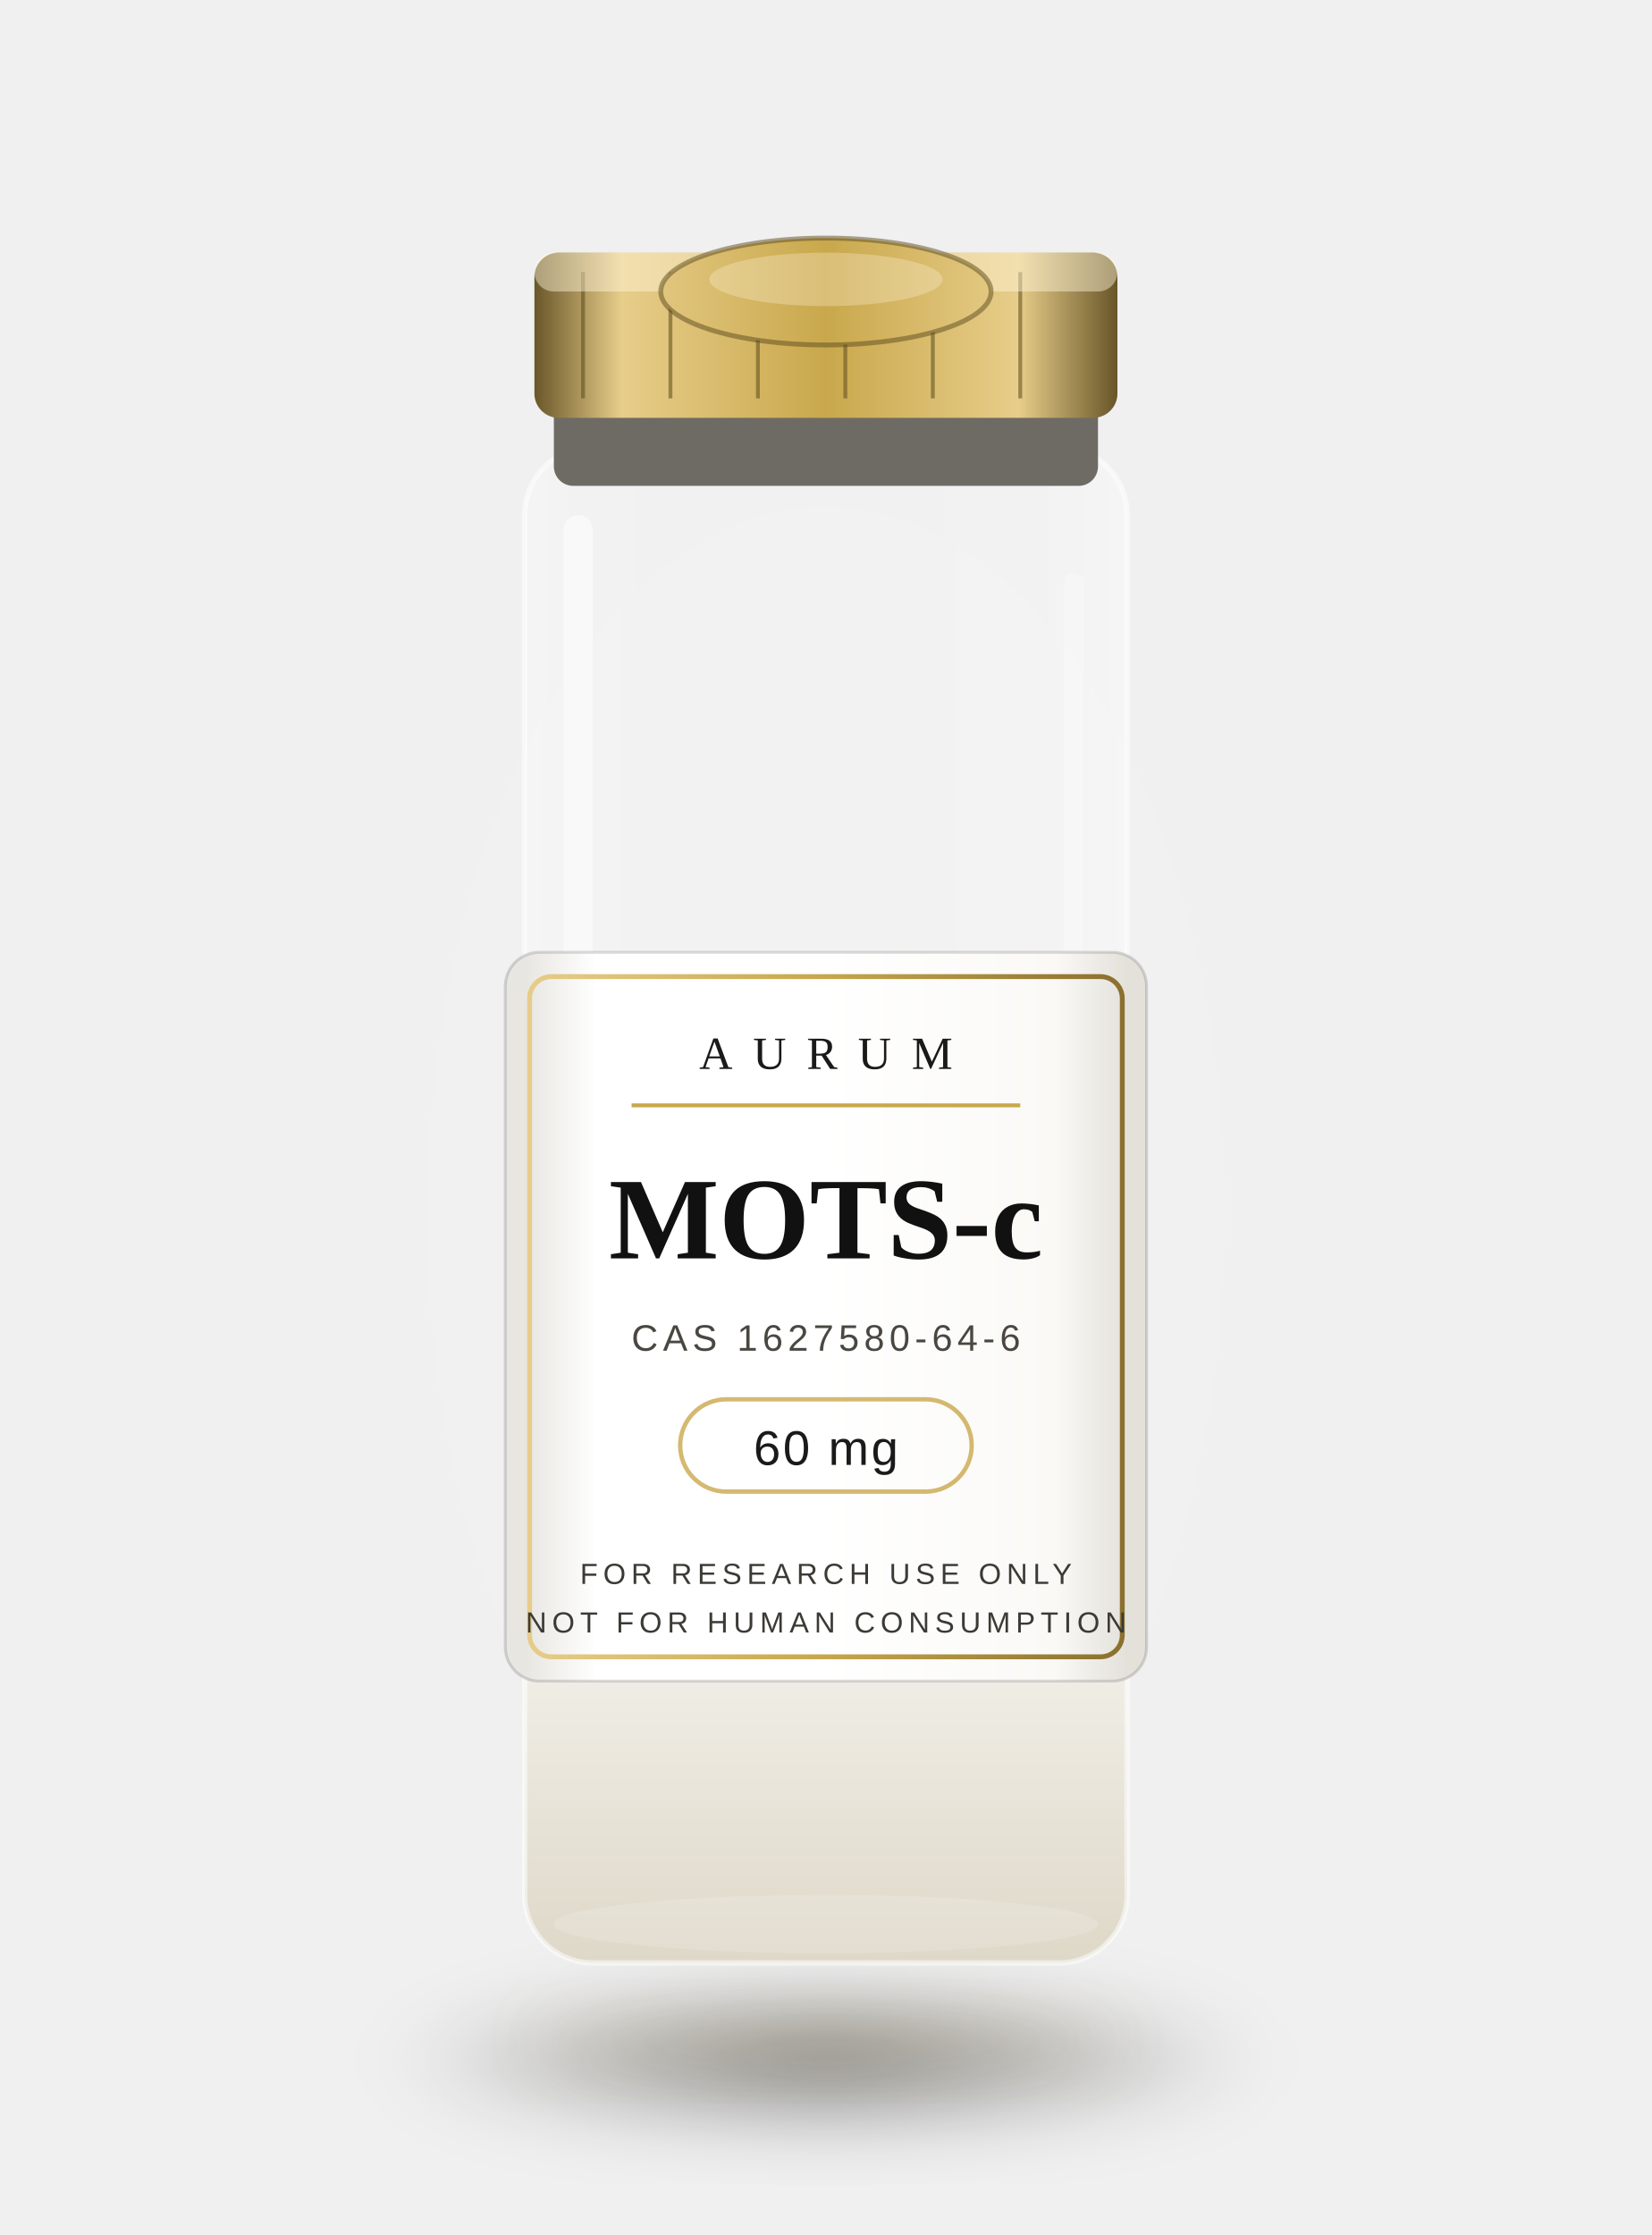
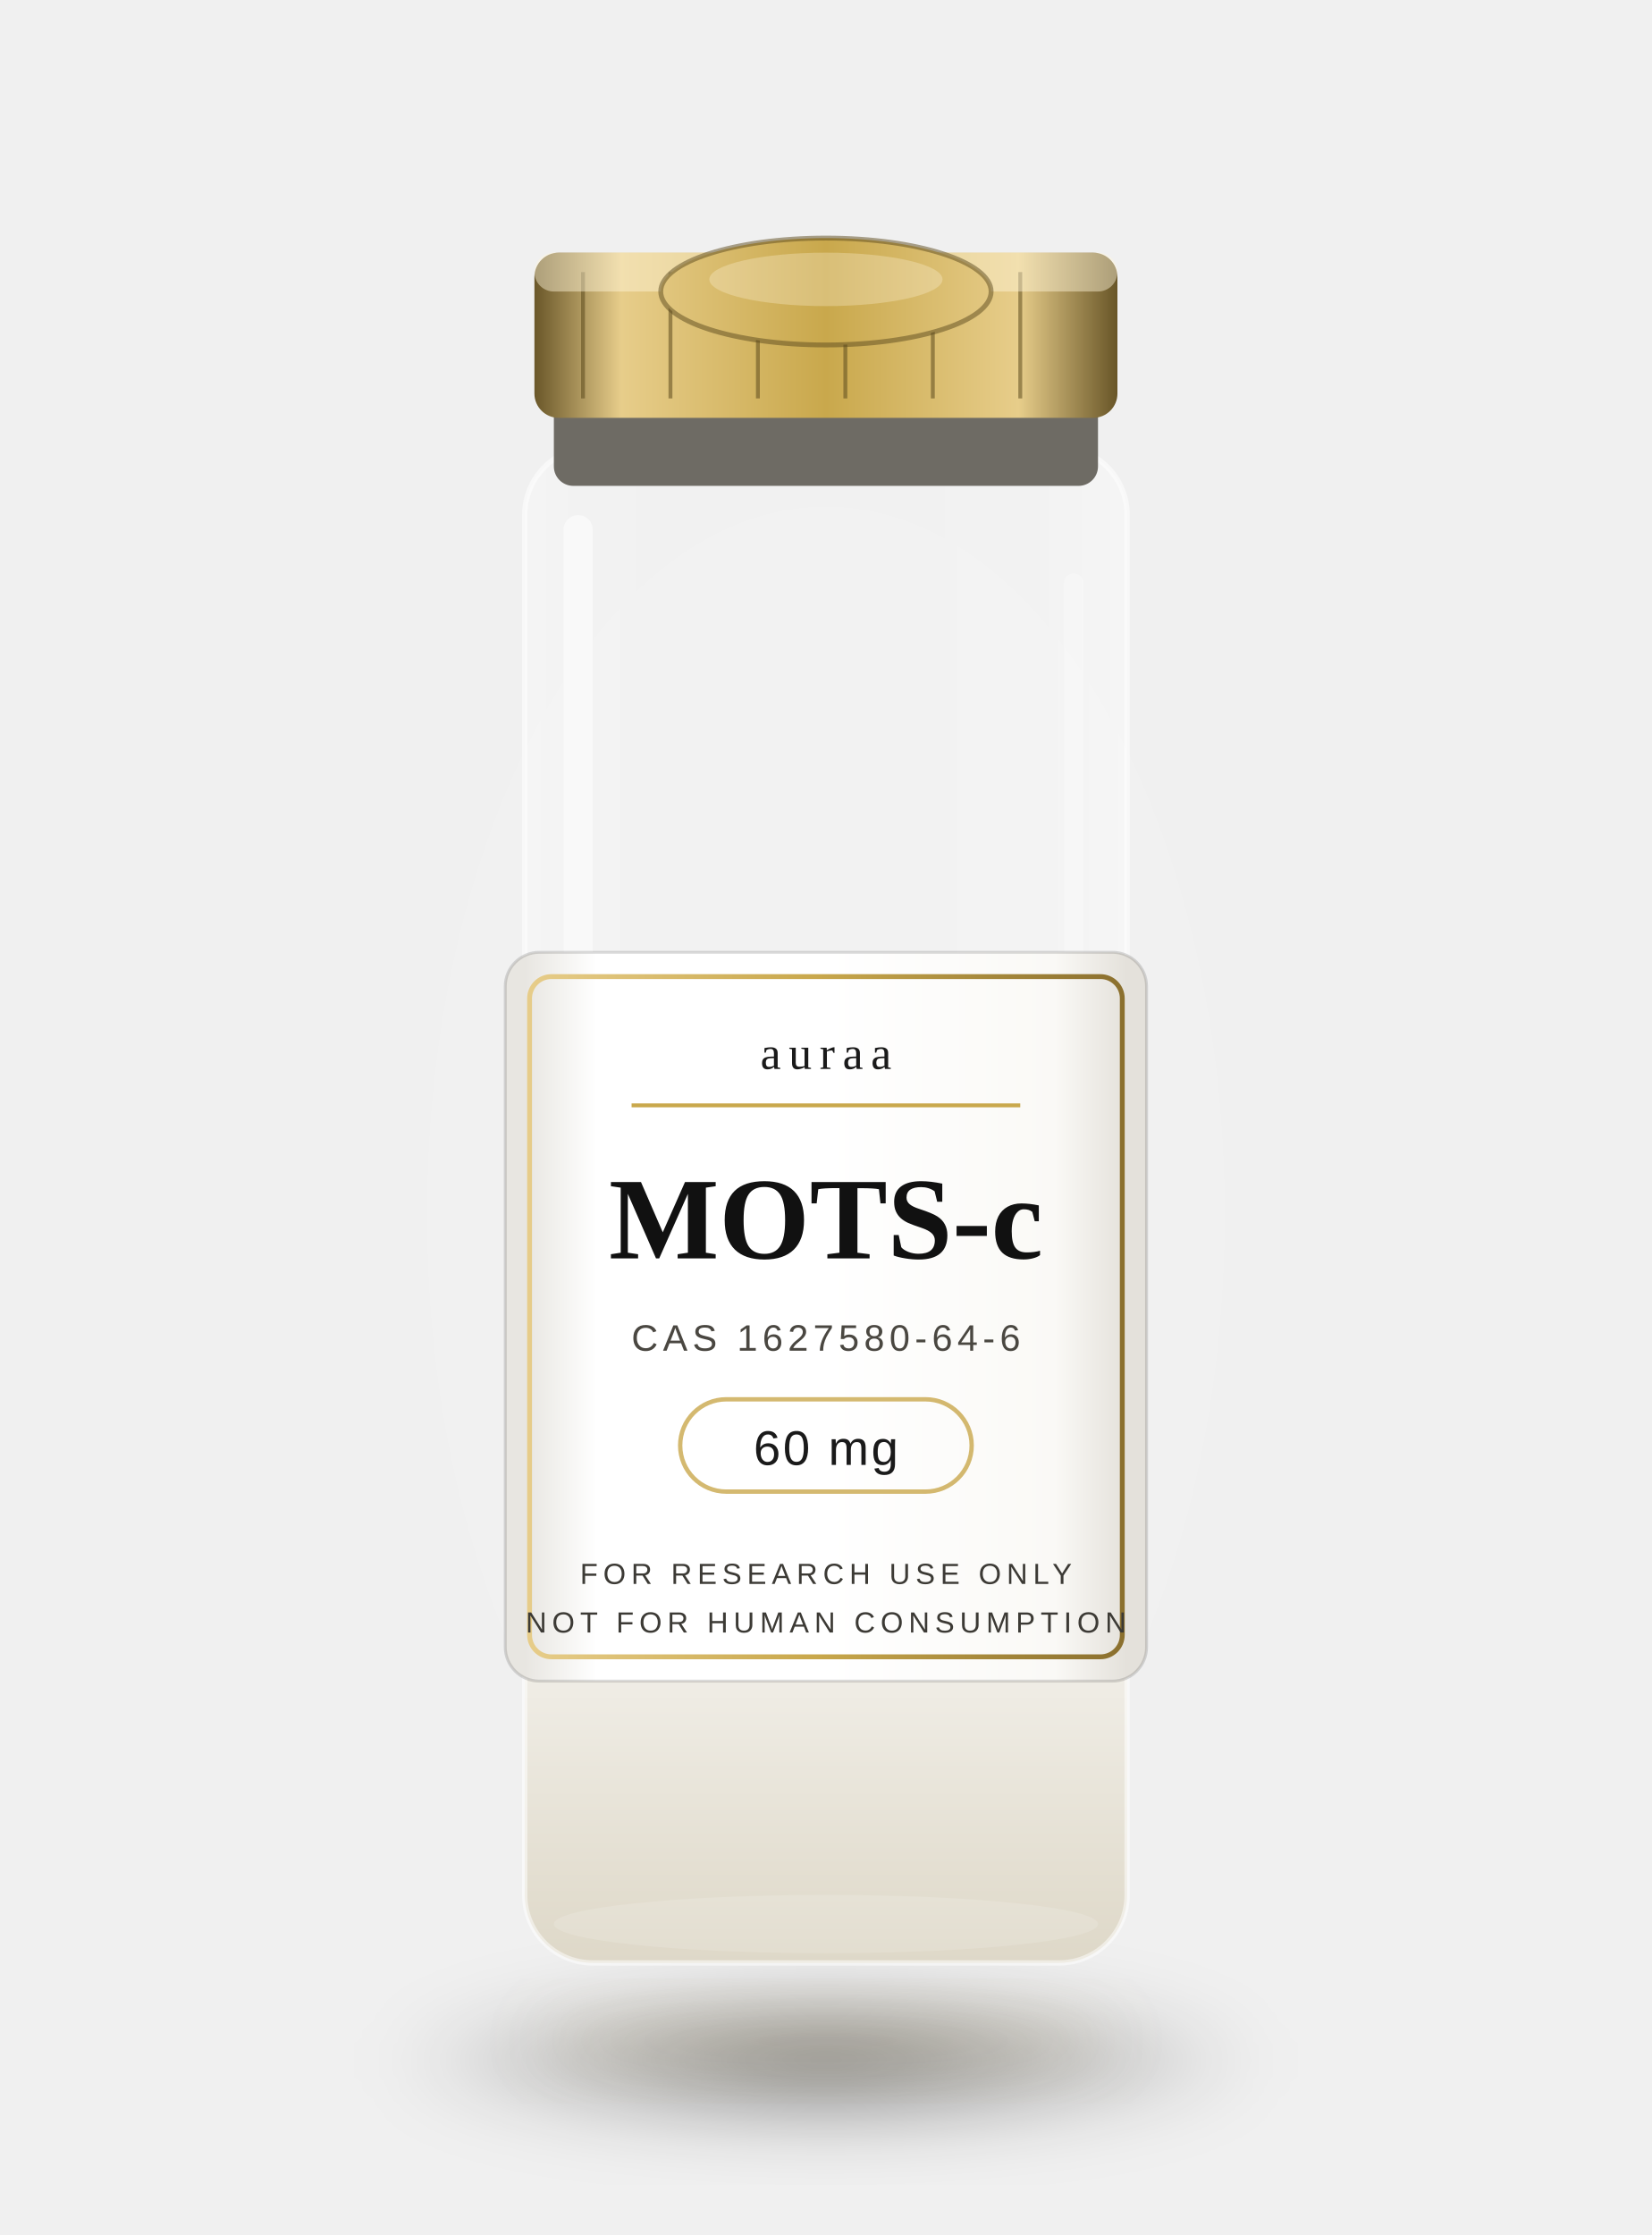
- <svg xmlns="http://www.w3.org/2000/svg" width="340" height="460" viewBox="0 0 340 460" fill="none" role="img" aria-label="MOTS-c research vial packshot — clear glass vial with visible lyophilized powder, gold cap and white Aurum label">
+ <svg xmlns="http://www.w3.org/2000/svg" width="340" height="460" viewBox="0 0 340 460" fill="none" role="img" aria-label="MOTS-c research vial packshot — clear glass vial with visible lyophilized powder, gold cap and white auraa label">
  <defs>
    <clipPath id="glassmotsc">
      <rect x="108" y="92" width="124" height="312" rx="14" />
    </clipPath>
    <linearGradient id="bodymotsc" x1="108" y1="0" x2="232" y2="0" gradientUnits="userSpaceOnUse">
      <stop offset="0" stop-color="#FFFFFF" stop-opacity="0.30" />
      <stop offset="0.09" stop-color="#FFFFFF" stop-opacity="0.13" />
      <stop offset="0.34" stop-color="#FFFFFF" stop-opacity="0.05" />
      <stop offset="0.62" stop-color="#FFFFFF" stop-opacity="0.07" />
      <stop offset="0.88" stop-color="#FFFFFF" stop-opacity="0.17" />
      <stop offset="1" stop-color="#FFFFFF" stop-opacity="0.34" />
    </linearGradient>
    <linearGradient id="capmotsc" x1="108" y1="0" x2="232" y2="0" gradientUnits="userSpaceOnUse">
      <stop offset="0" stop-color="#5C4A1E" />
      <stop offset="0.16" stop-color="#E7CD8A" />
      <stop offset="0.5" stop-color="#C9A84C" />
      <stop offset="0.82" stop-color="#E7CD8A" />
      <stop offset="1" stop-color="#5C4A1E" />
    </linearGradient>
    <linearGradient id="labelmotsc" x1="108" y1="0" x2="232" y2="0" gradientUnits="userSpaceOnUse">
      <stop offset="0" stop-color="#E8E6E1" />
      <stop offset="0.12" stop-color="#FFFFFF" />
      <stop offset="0.5" stop-color="#FFFFFF" />
      <stop offset="0.88" stop-color="#FAF9F6" />
      <stop offset="1" stop-color="#E4E1DB" />
    </linearGradient>
    <linearGradient id="framemotsc" x1="108" y1="0" x2="232" y2="0" gradientUnits="userSpaceOnUse">
      <stop offset="0" stop-color="#E7CD8A" />
      <stop offset="0.48" stop-color="#C9A84C" />
      <stop offset="1" stop-color="#8A6F2E" />
    </linearGradient>
    <linearGradient id="liqmotsc" x1="0" y1="238" x2="0" y2="404" gradientUnits="userSpaceOnUse">
      <stop offset="0" stop-color="#FFFFFF" stop-opacity="0.30" />
      <stop offset="0.55" stop-color="#FFFFFF" stop-opacity="0.42" />
      <stop offset="1" stop-color="#FFFFFF" stop-opacity="0.58" />
    </linearGradient>
    <linearGradient id="cakemotsc" x1="0" y1="295" x2="0" y2="404" gradientUnits="userSpaceOnUse">
      <stop offset="0" stop-color="#FFFFFF" />
      <stop offset="1" stop-color="#DED8C8" />
    </linearGradient>
    <radialGradient id="grdmotsc" cx="0.5" cy="0.5" r="0.5">
      <stop offset="0" stop-color="#000" stop-opacity="0.5" />
      <stop offset="1" stop-color="#000" stop-opacity="0" />
    </radialGradient>
    <filter id="softmotsc" x="-30%" y="-30%" width="160%" height="160%">
      <feGaussianBlur stdDeviation="7" />
    </filter>
  </defs>
  <ellipse cx="170" cy="424" rx="92" ry="16" fill="url(#grdmotsc)" filter="url(#softmotsc)" />
  <ellipse cx="170" cy="420" rx="60" ry="8" fill="#C9A84C" opacity="0.1" filter="url(#softmotsc)" />
  <ellipse cx="170" cy="250" rx="86" ry="150" fill="#FFFFFF" opacity="0.05" filter="url(#softmotsc)" />
  <rect x="108" y="92" width="124" height="312" rx="14" fill="url(#bodymotsc)" />
  <g clip-path="url(#glassmotsc)">
    <path d="M108 305 Q140 293 170 300 Q200 307 232 302 L232 404 L108 404 Z" fill="url(#cakemotsc)" />
    <path d="M108 305 Q140 293 170 300 Q200 307 232 302" fill="none" stroke="#FFFFFF" stroke-width="1.8" opacity="0.75" />
    <ellipse cx="148" cy="332" rx="24" ry="9" fill="#FFFFFF" opacity="0.3" />
  </g>
  <rect x="108" y="92" width="124" height="312" rx="14" fill="none" stroke="#FFFFFF" stroke-opacity="0.5" stroke-width="1.1" />
  <rect x="116" y="106" width="6" height="152" rx="3" fill="#FFFFFF" opacity="0.5" />
  <rect x="219" y="118" width="4" height="142" rx="2" fill="#FFFFFF" opacity="0.28" />
  <ellipse cx="170" cy="396" rx="56" ry="6" fill="#FFFFFF" opacity="0.14" />
  <rect x="114" y="78" width="112" height="22" rx="4" fill="#6E6B64" />
  <rect x="114" y="78" width="112" height="7" rx="3" fill="#8A867D" />
  <rect x="110" y="52" width="120" height="34" rx="5" fill="url(#capmotsc)" />
  <g stroke="#5C4A1E" stroke-width="0.8" opacity="0.55">
    <path d="M120 56v26M138 56v26M156 56v26M174 56v26M192 56v26M210 56v26" />
  </g>
  <rect x="110" y="52" width="120" height="8" rx="4" fill="#FFF6DC" opacity="0.45" />
  <ellipse cx="170" cy="60" rx="34" ry="11" fill="url(#capmotsc)" />
  <ellipse cx="170" cy="60" rx="34" ry="11" fill="none" stroke="#5C4A1E" stroke-opacity="0.5" stroke-width="1" />
  <ellipse cx="170" cy="57.5" rx="24" ry="5.5" fill="#FFF6DC" opacity="0.3" />
  <rect x="104" y="196" width="132" height="150" rx="7" fill="url(#labelmotsc)" />
  <rect x="104" y="196" width="132" height="150" rx="7" fill="none" stroke="#000000" stroke-opacity="0.14" stroke-width="0.6" />
  <rect x="109" y="201" width="122" height="140" rx="4.5" fill="none" stroke="url(#framemotsc)" stroke-width="1" />
-   <text x="170" y="220" text-anchor="middle" font-family="Georgia,'Times New Roman',serif" font-size="9.5" letter-spacing="4.2" fill="#1A1A1A">AURUM</text>
+   <text x="170" y="220" text-anchor="middle" font-family="Georgia,'Times New Roman',serif" font-size="9.5" letter-spacing="1.6" fill="#1A1A1A">auraa</text>
  <line x1="130" y1="227.5" x2="210" y2="227.5" stroke="#C9A84C" stroke-width="0.8" />
  <text x="170" y="259" text-anchor="middle" font-family="Georgia,'Times New Roman',serif" font-size="24" font-weight="bold" fill="#111111">MOTS-c</text>
  <text x="170" y="278" text-anchor="middle" font-family="'Helvetica Neue',Arial,sans-serif" font-size="7.6" letter-spacing="1" fill="#4A4741">CAS 1627580-64-6</text>
  <g>
    <rect x="140" y="288" width="60" height="19" rx="9.5" fill="none" stroke="#C9A84C" stroke-opacity="0.8" stroke-width="0.9" />
    <text x="170" y="301.5" text-anchor="middle" font-family="'Helvetica Neue',Arial,sans-serif" font-size="10" letter-spacing="0.5" fill="#1A1A1A">60 mg</text>
  </g>
  <text x="170" y="326" text-anchor="middle" font-family="'Helvetica Neue',Arial,sans-serif" font-size="6" letter-spacing="1.1" fill="#3C3A35">FOR RESEARCH USE ONLY</text>
  <text x="170" y="336" text-anchor="middle" font-family="'Helvetica Neue',Arial,sans-serif" font-size="6" letter-spacing="1.1" fill="#3C3A35">NOT FOR HUMAN CONSUMPTION</text>
</svg>
